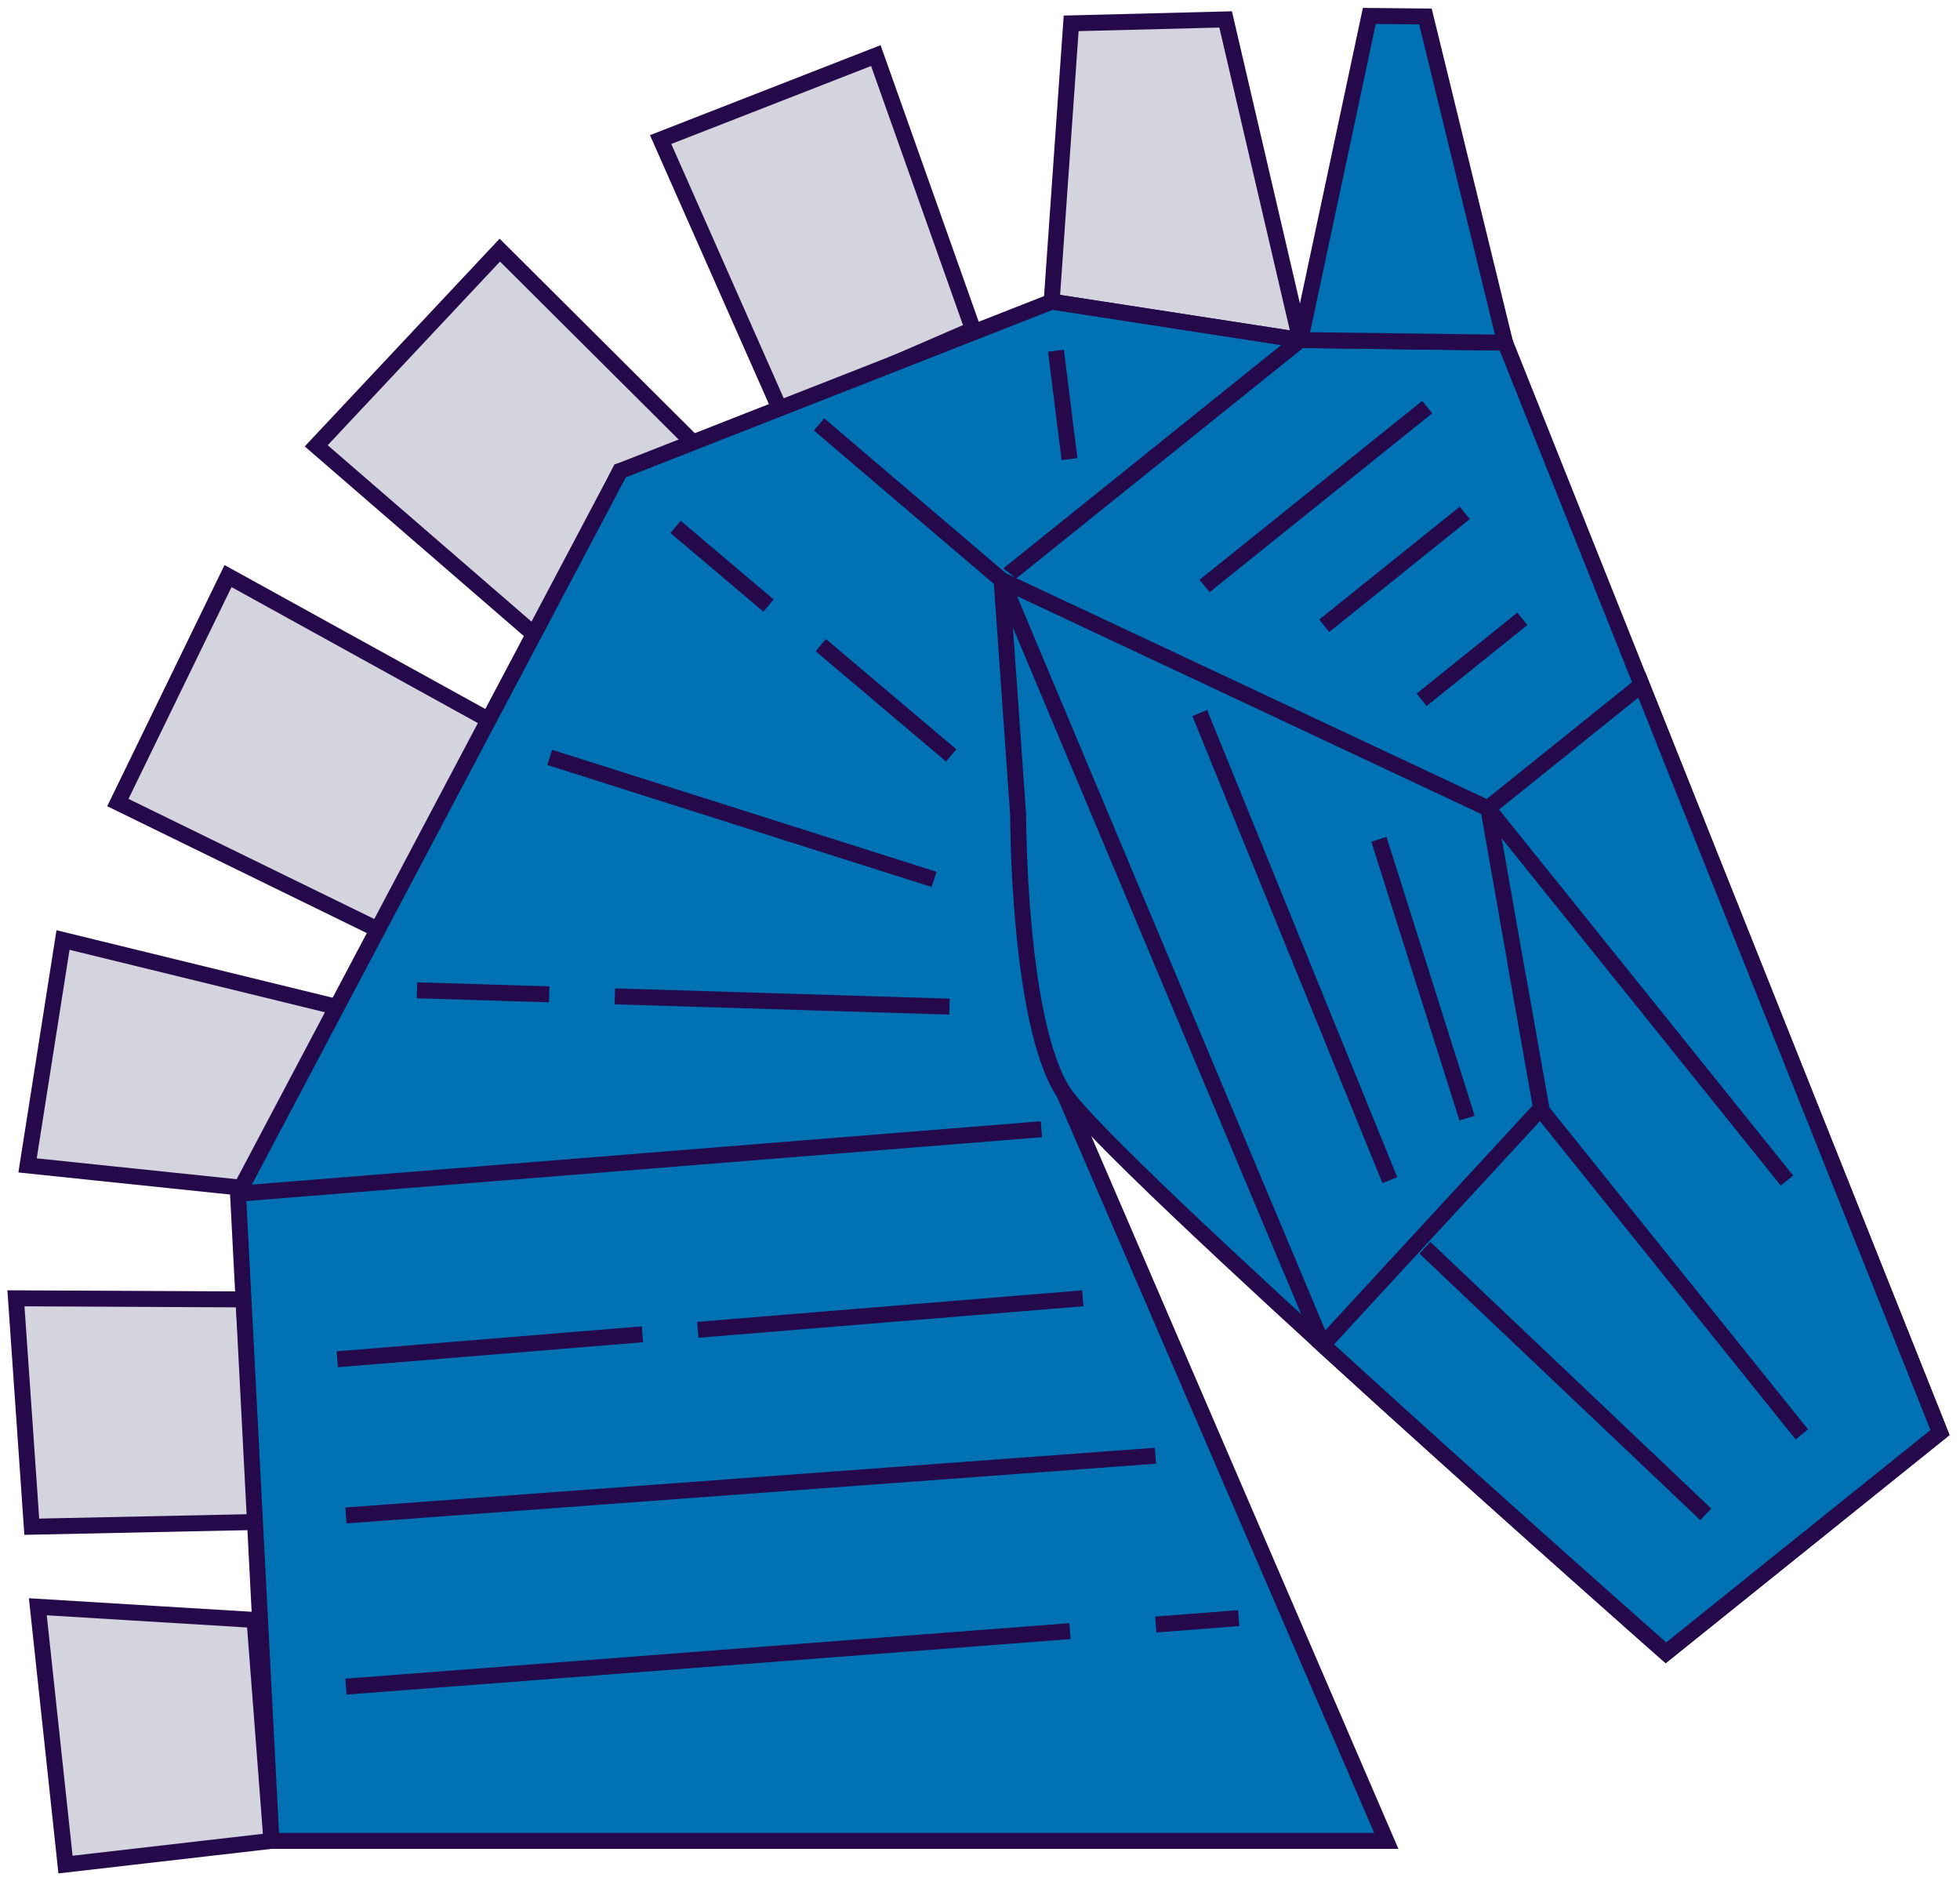
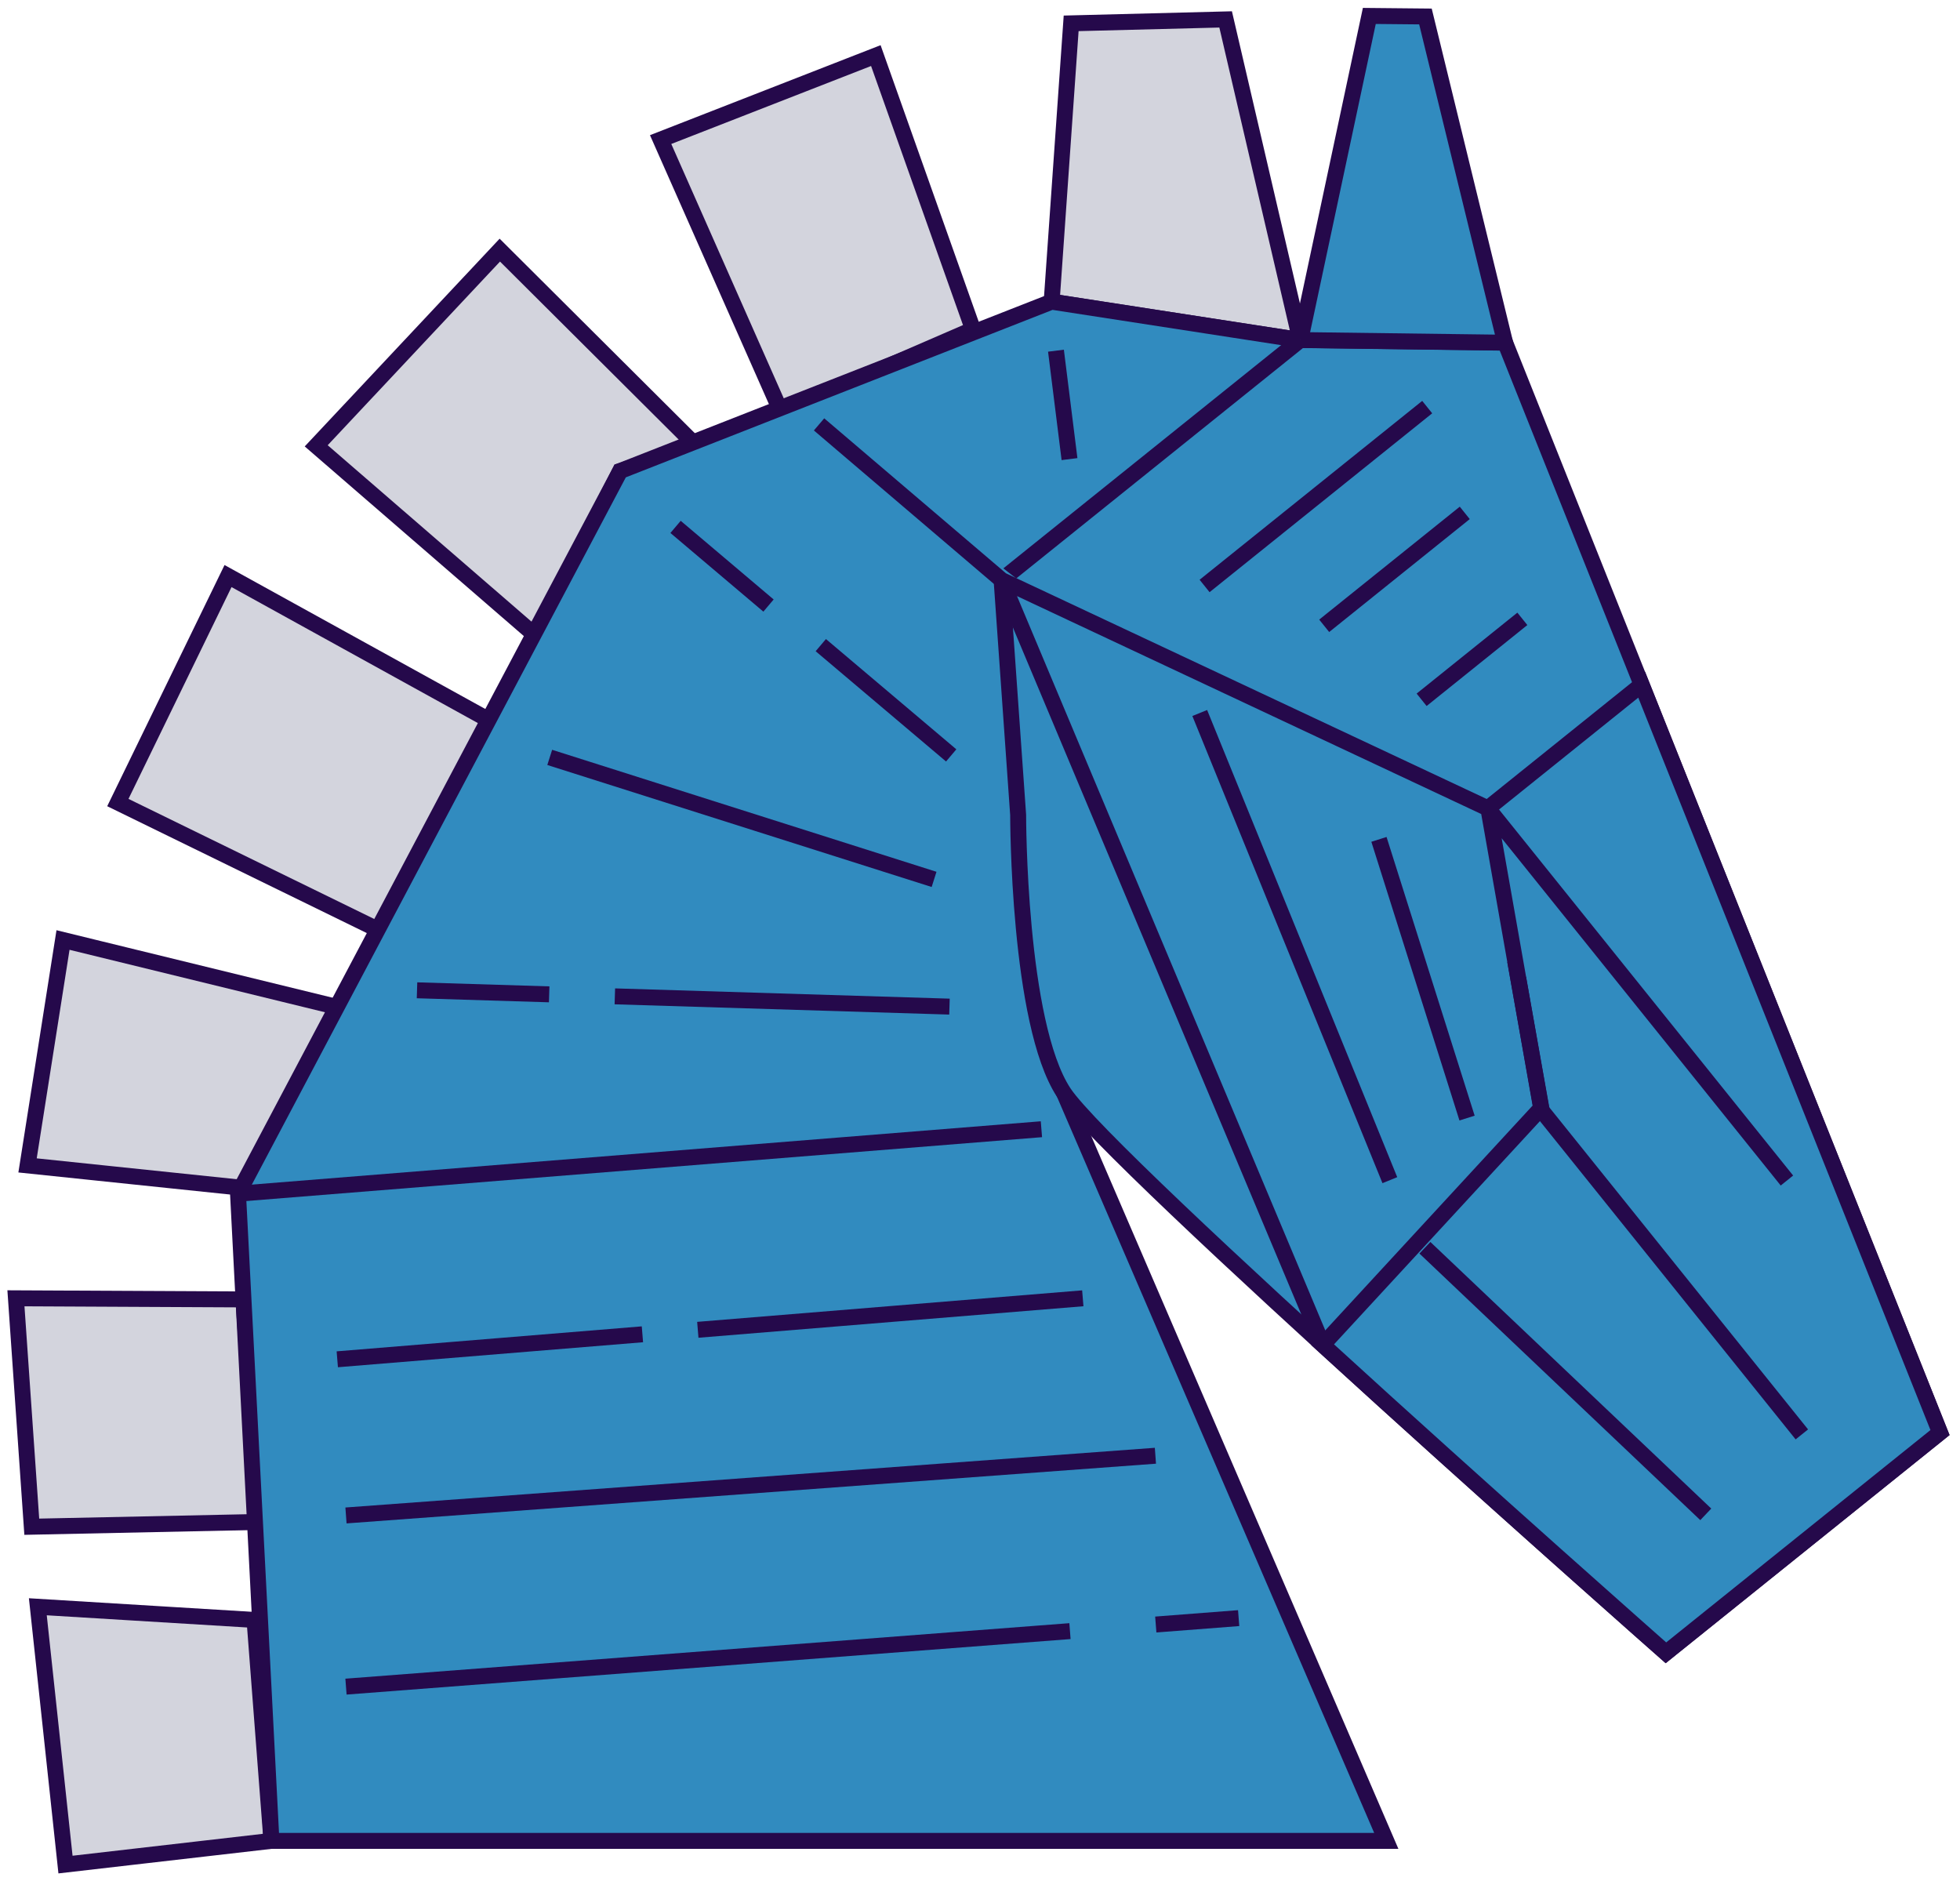
<svg xmlns="http://www.w3.org/2000/svg" width="123" height="118" fill="none">
  <path fill="#D3D4DD" stroke="#25094B" stroke-miterlimit="10" d="M17.033 115.512 4.11 117l-1.736-16.177 13.597.827 1.063 13.862ZM16.218 95.501 1.994 95.8 1 81.467l14.275.07.943 13.964ZM15.344 74.548l-13.615-1.42 2.225-14.143 17.211 4.207-5.821 11.356ZM33.642 39.917 19.844 27.975l11.522-12.28 12.31 12.263-4.759 1.598-5.275 10.361ZM49.032 25.884 41.458 8.758l13.505-5.27 6.097 17.183-12.028 5.213ZM65.996 18.93 67.22 1.465l9.695-.247 4.684 20.12-15.603-2.408ZM23.838 58.394 7.396 50.359l6.914-14.212 16.43 9.069-6.902 13.178Z" />
-   <path fill="#0071B3" stroke="#25094B" stroke-miterlimit="10" d="M81.6 21.338 65.997 18.93 38.918 29.556 14.937 74.904l2.097 40.608h69.962L66.762 68.56 81.6 21.338Z" />
-   <path fill="#0071B3" stroke="#25094B" stroke-miterlimit="10" d="M63.894 51.147s-.012 13.045 2.862 17.413c2.873 4.368 37.785 35.148 37.785 35.148l17.2-13.821-27.286-68.388-12.855-.166-18.746 15.062 1.04 14.746v.006Z" />
-   <path fill="#0071B3" stroke="#25094B" stroke-miterlimit="10" d="M83.008 84.387c10.264 9.384 21.539 19.326 21.539 19.326l17.2-13.82-18.723-46.93-9.649 7.753 3.35 18.803-13.711 14.862-.006.006ZM81.6 21.338 85.932 1l3.522.034 5 20.47-12.856-.166Z" />
+   <path fill="#318BBF" stroke="#25094B" stroke-miterlimit="10" d="M81.6 21.338 65.997 18.93 38.918 29.556 14.937 74.904l2.097 40.608h69.962L66.762 68.56 81.6 21.338Z" />
+   <path fill="#318BBF" stroke="#25094B" stroke-miterlimit="10" d="M63.894 51.147s-.012 13.045 2.862 17.413c2.873 4.368 37.785 35.148 37.785 35.148l17.2-13.821-27.286-68.388-12.855-.166-18.746 15.062 1.04 14.746v.006Z" />
+   <path fill="#318BBF" stroke="#25094B" stroke-miterlimit="10" d="M83.008 84.387c10.264 9.384 21.539 19.326 21.539 19.326l17.2-13.82-18.723-46.93-9.649 7.753 3.35 18.803-13.711 14.862-.006.006ZM81.6 21.338 85.932 1l3.522.034 5 20.47-12.856-.166Z" />
  <path stroke="#25094B" stroke-miterlimit="10" d="m14.937 74.904 50.417-4.046M51.509 40.481l8.183 6.92M42.395 33.062l5.833 4.936M43.791 83.444l24.16-1.977M21.166 85.294l19.149-1.568M21.712 95.093l50.796-3.747M72.531 101.937l5.201-.402M21.712 105.834l45.434-3.483M38.585 62.52l20.999.644M26.17 62.14l8.294.254M34.498 47.526l24.12 7.655" />
-   <path fill="#0071B3" d="m51.4 26.63 11.46 9.77 30.51 14.322 18.769 23.355" />
+   <path fill="#318BBF" d="m51.4 26.63 11.46 9.77 30.51 14.322 18.769 23.355" />
  <path stroke="#25094B" stroke-miterlimit="10" d="m51.4 26.63 11.46 9.77 30.51 14.322 18.769 23.355M89.42 78.295l17.626 16.729M62.858 36.4l20.149 47.986M75.594 36.769l13.97-11.224M83.1 39.269l8.821-7.086M75.29 44.74l11.93 29.314M86.536 52.67l5.529 17.488M93.386 50.653l3.327 18.872M66.267 22.005l.85 6.804M96.65 69.565l16.425 20.442M89.214 43.912l6.321-5.08" />
</svg>
